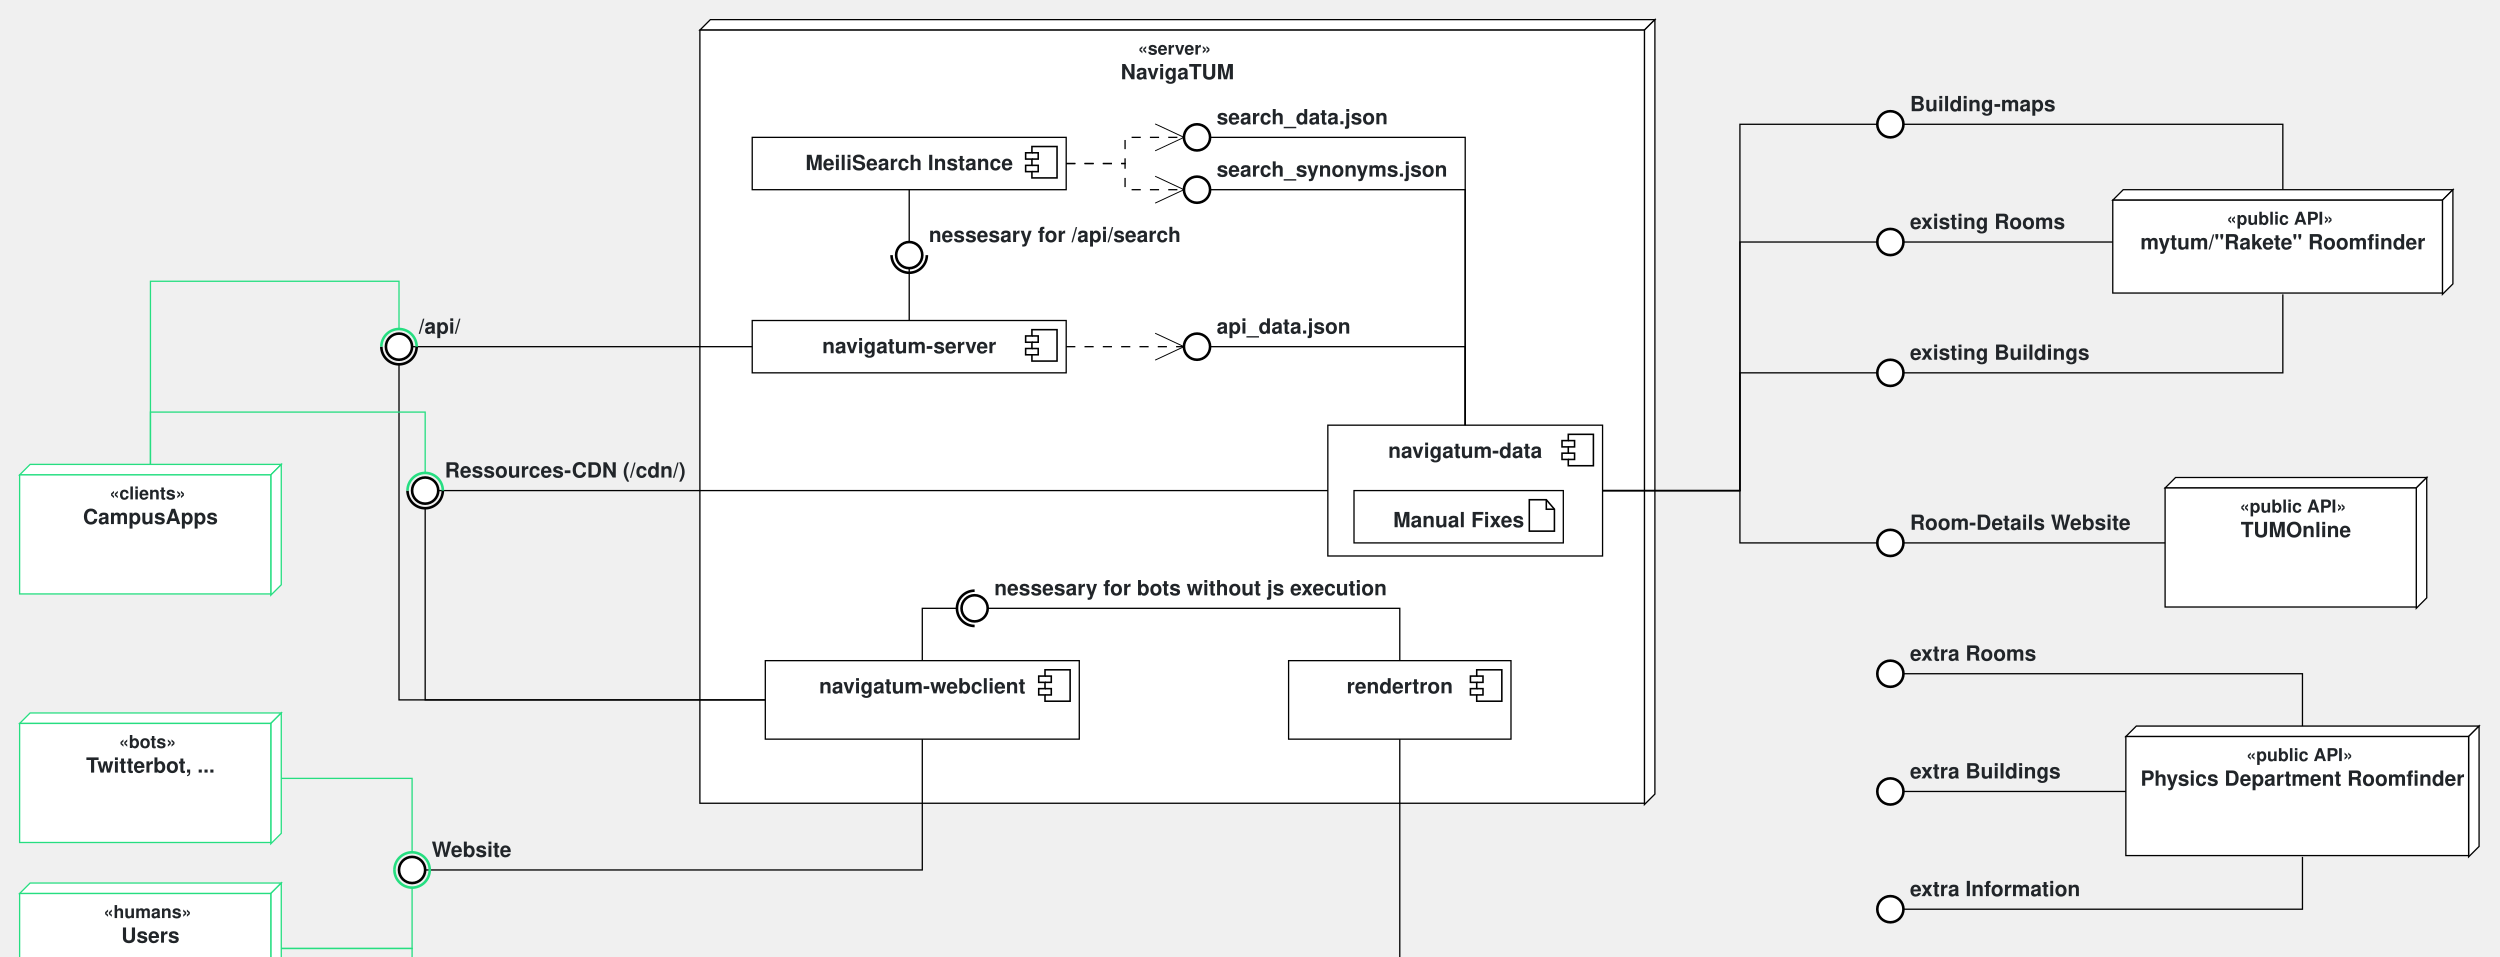
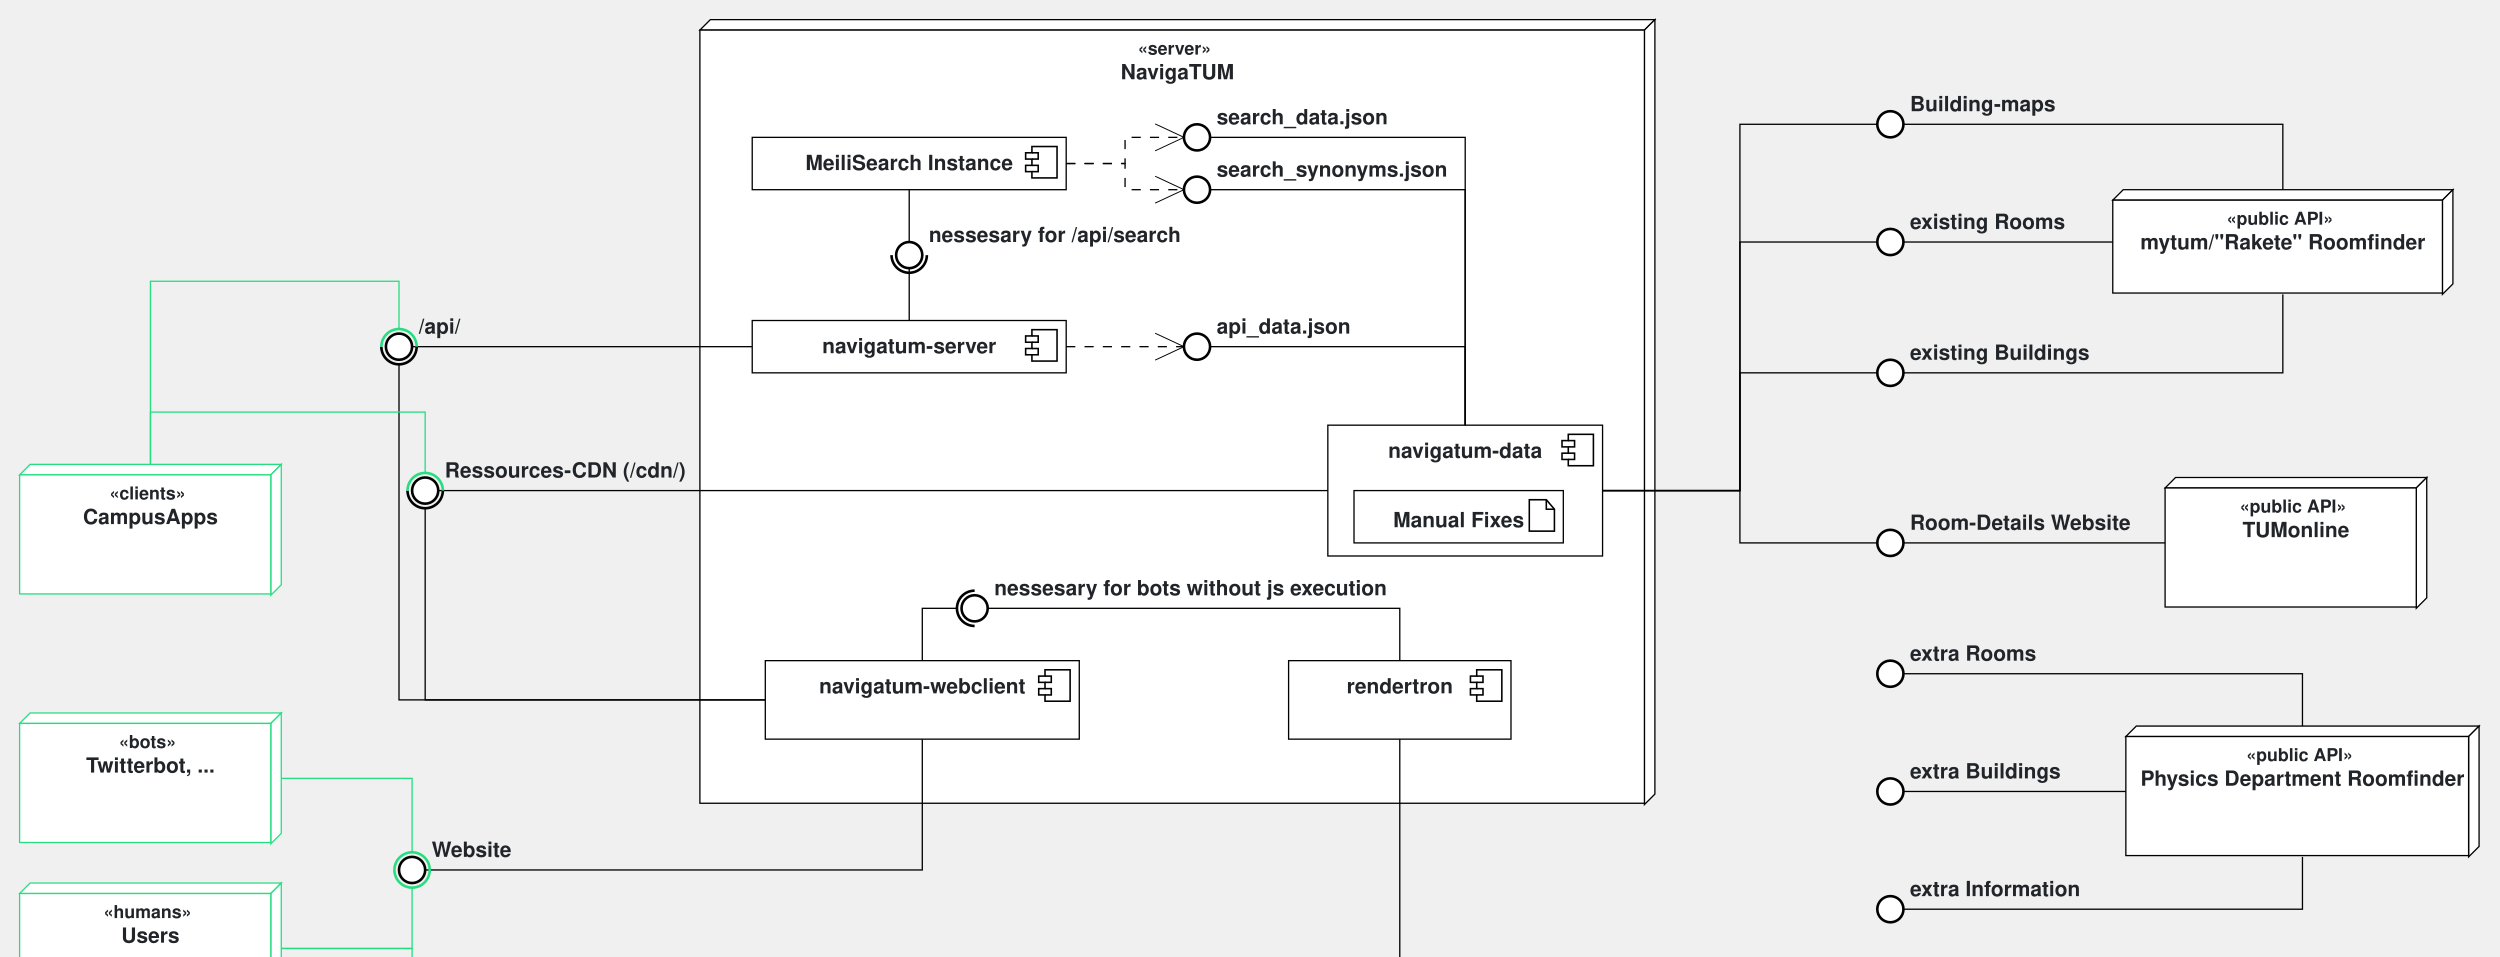
<svg xmlns="http://www.w3.org/2000/svg" width="1911" height="731" fill="white">
  <defs>
    <style>
  text {
    fill: #212529;
    font-family: Helvetica Neue, Helvetica, Arial, sans-serif;
    font-size: 16px;
  }

  marker, text {
    fill-opacity: 1;
  }

  * {
    overflow: visible;
  }
</style>
  </defs>
  <svg x="535" y="15" width="730" height="600" class="NavigaTUM" fill="white">
    <g>
      <g>
        <path d="M 0 8 l 8 -8 H 730 l -8 8 Z" stroke="black" />
        <path d="M 730 0 V 592 l -8 8 V 8 Z" stroke="black" />
        <rect x="0" y="8" width="722" height="591" stroke="black" />
      </g>
      <text x="50%" y="30" dominant-baseline="middle" text-anchor="middle" font-weight="bold" pointer-events="none">
        <tspan x="50%" dy="-8" text-anchor="middle" font-size="85%">«server»</tspan>
        <tspan x="50%" dy="18" text-anchor="middle">NavigaTUM</tspan>
      </text>
    </g>
  </svg>
  <svg x="1015" y="325" width="210" height="100" class="navigatum-data" fill="white">
    <g>
      <rect width="100%" height="100%" stroke="black" />
      <text x="50%" y="25px" dominant-baseline="auto" text-anchor="middle" font-weight="bold" pointer-events="none">navigatum-data</text>
      <g transform="translate(179, 7)">
        <path d="M 4.8 0 L 24 0 L 24 24 L 4.8 24 L 4.8 19.2 L 0 19.2 L 0 14.4 L 4.8 14.4 L 4.8 9.6 L 0 9.6 L 0 4.8 L 4.8 4.8 Z" fill="#ffffff" stroke="#000000" stroke-width="1.2" stroke-miterlimit="10" style="transform: scale(1);" />
        <path d="M 4.8 4.8 L 9.6 4.8 L 9.6 9.6 L 4.8 9.6 M 4.8 14.4 L 9.6 14.4 L 9.6 19.2 L 4.8 19.2" fill="none" stroke="#000000" stroke-width="1.2" stroke-miterlimit="10" style="transform: scale(1);" />
      </g>
    </g>
  </svg>
  <svg x="1035" y="375" width="160" height="40" class="Manual Fixes" fill="white">
    <g>
      <rect width="100%" height="100%" stroke="black" />
      <text x="50%" y="28" dominant-baseline="auto" text-anchor="middle" font-weight="bold" pointer-events="none">Manual Fixes</text>
      <g transform="translate(134, 7) scale(1)">
        <path d="M 0 0 L 13 0 L 19.2 7.25 L 19.2 24 L 0 24 L 0 0 Z" fill="#ffffff" stroke="black" stroke-width="1.2" stroke-miterlimit="10" />
        <path d="M 13 0 L 13 7.25 L 19.2 7.25" fill="none" stroke="black" stroke-width="1.2" stroke-miterlimit="10" />
      </g>
    </g>
  </svg>
  <svg x="585" y="505" width="240" height="60" class="navigatum-webclient" fill="white">
    <g>
      <rect width="100%" height="100%" stroke="black" />
      <text x="50%" y="25px" dominant-baseline="auto" text-anchor="middle" font-weight="bold" pointer-events="none">navigatum-webclient</text>
      <g transform="translate(209, 7)">
        <path d="M 4.8 0 L 24 0 L 24 24 L 4.8 24 L 4.8 19.2 L 0 19.2 L 0 14.4 L 4.8 14.4 L 4.8 9.6 L 0 9.6 L 0 4.8 L 4.8 4.8 Z" fill="#ffffff" stroke="#000000" stroke-width="1.2" stroke-miterlimit="10" style="transform: scale(1);" />
        <path d="M 4.8 4.8 L 9.6 4.8 L 9.6 9.6 L 4.8 9.6 M 4.8 14.4 L 9.6 14.4 L 9.6 19.2 L 4.8 19.2" fill="none" stroke="#000000" stroke-width="1.2" stroke-miterlimit="10" style="transform: scale(1);" />
      </g>
    </g>
  </svg>
  <svg x="905" y="95" width="20" height="20" class="search_data.json" fill="white">
    <g>
      <circle cx="10px" cy="50%" r="10" stroke="black" stroke-width="2" />
      <text x="25px" dominant-baseline="auto" text-anchor="start" font-weight="bold" pointer-events="none">search_data.json</text>
    </g>
  </svg>
  <svg x="575" y="245" width="240" height="40" class="navigatum-server" fill="white">
    <g>
      <rect width="100%" height="100%" stroke="black" />
      <text x="50%" y="25px" dominant-baseline="auto" text-anchor="middle" font-weight="bold" pointer-events="none">navigatum-server</text>
      <g transform="translate(209, 7)">
        <path d="M 4.8 0 L 24 0 L 24 24 L 4.8 24 L 4.8 19.2 L 0 19.2 L 0 14.4 L 4.8 14.4 L 4.8 9.6 L 0 9.6 L 0 4.8 L 4.8 4.8 Z" fill="#ffffff" stroke="#000000" stroke-width="1.2" stroke-miterlimit="10" style="transform: scale(1);" />
        <path d="M 4.8 4.8 L 9.6 4.8 L 9.6 9.6 L 4.8 9.6 M 4.8 14.4 L 9.6 14.4 L 9.6 19.2 L 4.8 19.2" fill="none" stroke="#000000" stroke-width="1.2" stroke-miterlimit="10" style="transform: scale(1);" />
      </g>
    </g>
  </svg>
  <svg x="685" y="185" width="20" height="20" class="nessesary for /api/search" fill="white">
    <g>
      <circle cx="10px" cy="50%" r="10" stroke="black" stroke-width="2" />
      <text x="25px" dominant-baseline="auto" text-anchor="start" font-weight="bold" pointer-events="none">nessesary for /api/search</text>
    </g>
  </svg>
  <svg x="575" y="105" width="240" height="40" class="MeiliSearch Instance" fill="white">
    <g>
      <rect width="100%" height="100%" stroke="black" />
      <text x="50%" y="25px" dominant-baseline="auto" text-anchor="middle" font-weight="bold" pointer-events="none">MeiliSearch Instance</text>
      <g transform="translate(209, 7)">
        <path d="M 4.8 0 L 24 0 L 24 24 L 4.8 24 L 4.8 19.2 L 0 19.2 L 0 14.4 L 4.8 14.4 L 4.8 9.6 L 0 9.6 L 0 4.8 L 4.8 4.8 Z" fill="#ffffff" stroke="#000000" stroke-width="1.2" stroke-miterlimit="10" style="transform: scale(1);" />
        <path d="M 4.8 4.8 L 9.6 4.8 L 9.6 9.6 L 4.8 9.6 M 4.8 14.4 L 9.6 14.4 L 9.6 19.2 L 4.8 19.2" fill="none" stroke="#000000" stroke-width="1.2" stroke-miterlimit="10" style="transform: scale(1);" />
      </g>
    </g>
  </svg>
  <svg x="905" y="255" width="20" height="20" class="api_data.json" fill="white">
    <g>
      <circle cx="10px" cy="50%" r="10" stroke="black" stroke-width="2" />
      <text x="25px" dominant-baseline="auto" text-anchor="start" font-weight="bold" pointer-events="none">api_data.json</text>
    </g>
  </svg>
  <svg x="985" y="505" width="170" height="60" class="rendertron" fill="white">
    <g>
      <rect width="100%" height="100%" stroke="black" />
      <text x="50%" y="25px" dominant-baseline="auto" text-anchor="middle" font-weight="bold" pointer-events="none">rendertron</text>
      <g transform="translate(139, 7)">
        <path d="M 4.8 0 L 24 0 L 24 24 L 4.8 24 L 4.8 19.2 L 0 19.2 L 0 14.4 L 4.8 14.4 L 4.8 9.6 L 0 9.6 L 0 4.8 L 4.8 4.8 Z" fill="#ffffff" stroke="#000000" stroke-width="1.2" stroke-miterlimit="10" style="transform: scale(1);" />
        <path d="M 4.8 4.8 L 9.6 4.8 L 9.6 9.6 L 4.8 9.6 M 4.8 14.4 L 9.6 14.4 L 9.6 19.2 L 4.8 19.2" fill="none" stroke="#000000" stroke-width="1.2" stroke-miterlimit="10" style="transform: scale(1);" />
      </g>
    </g>
  </svg>
  <svg x="735" y="455" width="20" height="20" class="nessesary for bots without js execution" fill="white">
    <g>
      <circle cx="10px" cy="50%" r="10" stroke="black" stroke-width="2" />
      <text x="25px" dominant-baseline="auto" text-anchor="start" font-weight="bold" pointer-events="none">nessesary for bots without js execution</text>
    </g>
  </svg>
  <svg x="905" y="135" width="20" height="20" class="search_synonyms.json" fill="white">
    <g>
      <circle cx="10px" cy="50%" r="10" stroke="black" stroke-width="2" />
      <text x="25px" dominant-baseline="auto" text-anchor="start" font-weight="bold" pointer-events="none">search_synonyms.json</text>
    </g>
  </svg>
  <svg x="1615" y="145" width="260" height="80" class="mytum/&quot;Rakete&quot; Roomfinder" fill="white">
    <g>
      <g>
        <path d="M 0 8 l 8 -8 H 260 l -8 8 Z" stroke="black" />
        <path d="M 260 0 V 72 l -8 8 V 8 Z" stroke="black" />
        <rect x="0" y="8" width="252" height="71" stroke="black" />
      </g>
      <text x="50%" y="30" dominant-baseline="middle" text-anchor="middle" font-weight="bold" pointer-events="none">
        <tspan x="50%" dy="-8" text-anchor="middle" font-size="85%">«public API»</tspan>
        <tspan x="50%" dy="18" text-anchor="middle">mytum/"Rakete" Roomfinder</tspan>
      </text>
    </g>
  </svg>
-   <svg x="1655" y="365" width="200" height="100" class="TUMOnline" fill="white">
+   <svg x="1655" y="365" width="200" height="100" class="TUMonline" fill="white">
    <g>
      <g>
        <path d="M 0 8 l 8 -8 H 200 l -8 8 Z" stroke="black" />
        <path d="M 200 0 V 92 l -8 8 V 8 Z" stroke="black" />
        <rect x="0" y="8" width="192" height="91" stroke="black" />
      </g>
      <text x="50%" y="30" dominant-baseline="middle" text-anchor="middle" font-weight="bold" pointer-events="none">
        <tspan x="50%" dy="-8" text-anchor="middle" font-size="85%">«public API»</tspan>
-         <tspan x="50%" dy="18" text-anchor="middle">TUMOnline</tspan>
+         <tspan x="50%" dy="18" text-anchor="middle">TUMonline</tspan>
      </text>
    </g>
  </svg>
  <svg x="1435" y="175" width="20" height="20" class="existing Rooms" fill="white">
    <g>
      <circle cx="10px" cy="50%" r="10" stroke="black" stroke-width="2" />
      <text x="25px" dominant-baseline="auto" text-anchor="start" font-weight="bold" pointer-events="none">existing Rooms</text>
    </g>
  </svg>
  <svg x="1435" y="405" width="20" height="20" class="Room-Details Website" fill="white">
    <g>
      <circle cx="10px" cy="50%" r="10" stroke="black" stroke-width="2" />
      <text x="25px" dominant-baseline="auto" text-anchor="start" font-weight="bold" pointer-events="none">Room-Details Website</text>
    </g>
  </svg>
  <svg x="1435" y="85" width="20" height="20" class="Building-maps" fill="white">
    <g>
      <circle cx="10px" cy="50%" r="10" stroke="black" stroke-width="2" />
      <text x="25px" dominant-baseline="auto" text-anchor="start" font-weight="bold" pointer-events="none">Building-maps</text>
    </g>
  </svg>
  <svg x="1435" y="275" width="20" height="20" class="existing Buildings" fill="white">
    <g>
      <circle cx="10px" cy="50%" r="10" stroke="black" stroke-width="2" />
      <text x="25px" dominant-baseline="auto" text-anchor="start" font-weight="bold" pointer-events="none">existing Buildings</text>
    </g>
  </svg>
  <svg x="295" y="255" width="20" height="20" class="/api/" fill="white">
    <g>
      <circle cx="10px" cy="50%" r="10" stroke="black" stroke-width="2" />
      <text x="25px" dominant-baseline="auto" text-anchor="start" font-weight="bold" pointer-events="none">/api/</text>
    </g>
  </svg>
  <svg x="315" y="365" width="20" height="20" class="Ressources-CDN (/cdn/)" fill="white">
    <g>
      <circle cx="10px" cy="50%" r="10" stroke="black" stroke-width="2" />
      <text x="25px" dominant-baseline="auto" text-anchor="start" font-weight="bold" pointer-events="none">Ressources-CDN (/cdn/)</text>
    </g>
  </svg>
  <svg x="305" y="655" width="20" height="20" class="Website" fill="white">
    <g>
      <circle cx="10px" cy="50%" r="10" stroke="black" stroke-width="2" />
      <text x="25px" dominant-baseline="auto" text-anchor="start" font-weight="bold" pointer-events="none">Website</text>
    </g>
  </svg>
  <svg x="1625" y="555" width="270" height="100" class="Physics Department Roomfinder" fill="white">
    <g>
      <g>
        <path d="M 0 8 l 8 -8 H 270 l -8 8 Z" stroke="black" />
        <path d="M 270 0 V 92 l -8 8 V 8 Z" stroke="black" />
        <rect x="0" y="8" width="262" height="91" stroke="black" />
      </g>
      <text x="50%" y="30" dominant-baseline="middle" text-anchor="middle" font-weight="bold" pointer-events="none">
        <tspan x="50%" dy="-8" text-anchor="middle" font-size="85%">«public API»</tspan>
        <tspan x="50%" dy="18" text-anchor="middle">Physics Department Roomfinder</tspan>
      </text>
    </g>
  </svg>
  <svg x="1435" y="505" width="20" height="20" class="extra Rooms" fill="white">
    <g>
      <circle cx="10px" cy="50%" r="10" stroke="black" stroke-width="2" />
      <text x="25px" dominant-baseline="auto" text-anchor="start" font-weight="bold" pointer-events="none">extra Rooms</text>
    </g>
  </svg>
  <svg x="1435" y="595" width="20" height="20" class="extra Buildings" fill="white">
    <g>
      <circle cx="10px" cy="50%" r="10" stroke="black" stroke-width="2" />
      <text x="25px" dominant-baseline="auto" text-anchor="start" font-weight="bold" pointer-events="none">extra Buildings</text>
    </g>
  </svg>
  <svg x="1435" y="685" width="20" height="20" class="extra Information" fill="white">
    <g>
      <circle cx="10px" cy="50%" r="10" stroke="black" stroke-width="2" />
      <text x="25px" dominant-baseline="auto" text-anchor="start" font-weight="bold" pointer-events="none">extra Information</text>
    </g>
  </svg>
  <svg x="15" y="355" width="200" height="100" class="CampusApps" fill="white">
    <g>
      <g>
        <path d="M 0 8 l 8 -8 H 200 l -8 8 Z" stroke="#26de81" />
        <path d="M 200 0 V 92 l -8 8 V 8 Z" stroke="#26de81" />
        <rect x="0" y="8" width="192" height="91" stroke="#26de81" />
      </g>
      <text x="50%" y="30" dominant-baseline="middle" text-anchor="middle" font-weight="bold" pointer-events="none">
        <tspan x="50%" dy="-8" text-anchor="middle" font-size="85%">«clients»</tspan>
        <tspan x="50%" dy="18" text-anchor="middle">CampusApps</tspan>
      </text>
    </g>
  </svg>
  <svg x="15" y="675" width="200" height="100" class="Users" fill="white">
    <g>
      <g>
        <path d="M 0 8 l 8 -8 H 200 l -8 8 Z" stroke="#26de81" />
        <path d="M 200 0 V 92 l -8 8 V 8 Z" stroke="#26de81" />
        <rect x="0" y="8" width="192" height="91" stroke="#26de81" />
      </g>
      <text x="50%" y="30" dominant-baseline="middle" text-anchor="middle" font-weight="bold" pointer-events="none">
        <tspan x="50%" dy="-8" text-anchor="middle" font-size="85%">«humans»</tspan>
        <tspan x="50%" dy="18" text-anchor="middle">Users</tspan>
      </text>
    </g>
  </svg>
  <svg x="305" y="785" width="20" height="20" class="Screenshot engine (/rendertron/screenshot)" fill="white">
    <g>
      <circle cx="10px" cy="50%" r="10" stroke="black" stroke-width="2" />
      <text x="25px" dominant-baseline="auto" text-anchor="start" font-weight="bold" pointer-events="none">Screenshot engine (/rendertron/screenshot)</text>
    </g>
  </svg>
  <svg x="15" y="545" width="200" height="100" class="Twitterbot, ..." fill="white">
    <g>
      <g>
        <path d="M 0 8 l 8 -8 H 200 l -8 8 Z" stroke="#26de81" />
        <path d="M 200 0 V 92 l -8 8 V 8 Z" stroke="#26de81" />
        <rect x="0" y="8" width="192" height="91" stroke="#26de81" />
      </g>
      <text x="50%" y="30" dominant-baseline="middle" text-anchor="middle" font-weight="bold" pointer-events="none">
        <tspan x="50%" dy="-8" text-anchor="middle" font-size="85%">«bots»</tspan>
        <tspan x="50%" dy="18" text-anchor="middle">Twitterbot, ...</tspan>
      </text>
    </g>
  </svg>
  <svg x="1225" y="95" width="210" height="280" class="" fill="white">
    <g>
      <polyline points="210 0,105 0,105 280,0 280" stroke="black" fill="none" />
    </g>
  </svg>
  <svg x="1455" y="95" width="290" height="50" class="" fill="white">
    <g>
      <polyline points="0 0,290 0,290 50" stroke="black" fill="none" />
    </g>
  </svg>
  <svg x="1225" y="185" width="210" height="190" class="" fill="white">
    <g>
      <polyline points="210 0,105 0,105 190,0 190" stroke="black" fill="none" />
    </g>
  </svg>
  <svg x="1455" y="185" width="160" height="1" class="" fill="white">
    <g>
      <polyline points="0 0,160 0" stroke="black" fill="none" />
    </g>
  </svg>
  <svg x="1225" y="375" width="210" height="40" class="" fill="white">
    <g>
      <polyline points="210 40,105 40,105 0,0 0" stroke="black" fill="none" />
    </g>
  </svg>
  <svg x="1455" y="415" width="200" height="1" class="" fill="white">
    <g>
      <polyline points="0 0,200 0" stroke="black" fill="none" />
    </g>
  </svg>
  <svg x="1225" y="285" width="210" height="90" class="" fill="white">
    <g>
      <polyline points="210 0,105 0,105 90,0 90" stroke="black" fill="none" stroke-width="1" />
      <text x="105" y="45" dominant-baseline="middle" text-anchor="start" font-weight="bold" pointer-events="none" dx="5" />
    </g>
  </svg>
  <svg x="1455" y="225" width="290" height="60" class="" fill="white">
    <g>
      <polyline points="0 60,290 60,290 0" stroke="black" fill="none" />
    </g>
  </svg>
  <svg x="925" y="105" width="195" height="220" class="" fill="white">
    <g>
      <polyline points="195 220,195 0,0 0" stroke="black" fill="none" />
    </g>
  </svg>
  <svg x="815" y="105" width="90" height="20" class="" fill="white">
    <g>
      <marker id="marker-c1e1ca46-9243-4986-adf6-32dfa13c56df" viewBox="0 0 30 30" markerWidth="22" markerHeight="30" refX="30" refY="15" orient="auto" markerUnits="strokeWidth">
        <path d="M0,29 L30,15 L0,1" fill="none" stroke="black" />
      </marker>
      <polyline points="0 20,45 20,45 0,90 0" stroke="black" fill="none" stroke-width="1" stroke-dasharray="7" marker-end="url(#marker-c1e1ca46-9243-4986-adf6-32dfa13c56df)" />
    </g>
  </svg>
  <svg x="815" y="265" width="90" height="1" class="" fill="white">
    <g>
      <marker id="marker-7a4a03a7-0871-4c0c-aed4-e57a7fe0b04f" viewBox="0 0 30 30" markerWidth="22" markerHeight="30" refX="30" refY="15" orient="auto" markerUnits="strokeWidth">
        <path d="M0,29 L30,15 L0,1" fill="none" stroke="black" />
      </marker>
      <polyline points="0 0,90 0" stroke="black" fill="none" stroke-width="1" stroke-dasharray="7" marker-end="url(#marker-7a4a03a7-0871-4c0c-aed4-e57a7fe0b04f)" />
    </g>
  </svg>
  <svg x="312" y="372" width="273" height="163" class="" fill="white">
    <g>
      <marker id="marker-2bd21e8b-56d8-49be-bb13-b1e4dd63a01b" viewBox="0 0 27 27" markerWidth="27" markerHeight="27" refX="0" refY="0" orient="auto" markerUnits="strokeWidth">
        <path d="M 13 -13.5 a 13,13 0 0 0 0,27" fill="none" stroke="black" stroke-width="2" />
      </marker>
      <polyline points="273 163,13 163,13 16" stroke="black" fill="none" stroke-width="1" marker-end="url(#marker-2bd21e8b-56d8-49be-bb13-b1e4dd63a01b)" />
    </g>
  </svg>
  <svg x="695" y="145" width="1" height="40" class="" fill="white">
    <g>
      <polyline points="0 0,0 40,0 0,0 40" stroke="black" fill="none" />
    </g>
  </svg>
  <svg x="682" y="192" width="27" height="53" class="" fill="white">
    <g>
      <marker id="marker-02176b74-4ebc-45bf-aeb9-6a6fa2dc261f" viewBox="0 0 27 27" markerWidth="27" markerHeight="27" refX="0" refY="0" orient="auto" markerUnits="strokeWidth">
        <path d="M 13 -13.5 a 13,13 0 0 0 0,27" fill="none" stroke="black" stroke-width="2" />
      </marker>
      <polyline points="13 53,13 13,13 53,13 16" stroke="black" fill="none" stroke-width="1" marker-end="url(#marker-02176b74-4ebc-45bf-aeb9-6a6fa2dc261f)" />
    </g>
  </svg>
  <svg x="315" y="265" width="260" height="1" class="" fill="white">
    <g>
      <polyline points="260 0,0 0" stroke="black" fill="none" />
    </g>
  </svg>
  <svg x="925" y="265" width="195" height="60" class="" fill="white">
    <g>
      <polyline points="0 0,195 0,195 60" stroke="black" fill="none" />
    </g>
  </svg>
  <svg x="292" y="262" width="293" height="273" class="" fill="white">
    <g>
      <marker id="marker-81a638be-0271-4ad6-a418-24af44f29c1d" viewBox="0 0 27 27" markerWidth="27" markerHeight="27" refX="0" refY="0" orient="auto" markerUnits="strokeWidth">
        <path d="M 13 -13.5 a 13,13 0 0 0 0,27" fill="none" stroke="black" stroke-width="2" />
      </marker>
      <polyline points="293 273,13 273,13 16" stroke="black" fill="none" stroke-width="1" marker-end="url(#marker-81a638be-0271-4ad6-a418-24af44f29c1d)" />
    </g>
  </svg>
  <svg x="335" y="375" width="680" height="1" class="" fill="white">
    <g>
      <polyline points="0 0,680 0" stroke="black" fill="none" />
    </g>
  </svg>
  <svg x="325" y="565" width="380" height="100" class="" fill="white">
    <g>
      <polyline points="0 100,380 100,380 0" stroke="black" fill="none" />
    </g>
  </svg>
  <svg x="1455" y="515" width="305" height="40" class="" fill="white">
    <g>
      <polyline points="305 40,305 0,0 0" stroke="black" fill="none" />
    </g>
  </svg>
  <svg x="1455" y="605" width="170" height="1" class="" fill="white">
    <g>
      <polyline points="170 0,0 0" stroke="black" fill="none" />
    </g>
  </svg>
  <svg x="1455" y="655" width="305" height="40" class="" fill="white">
    <g>
      <polyline points="305 0,305 40,0 40" stroke="black" fill="none" />
    </g>
  </svg>
  <svg x="115" y="215" width="204" height="140" class="" fill="white">
    <g>
      <marker id="marker-ef877731-d06a-432f-ac62-b96c0f3611ef" viewBox="0 0 27 27" markerWidth="27" markerHeight="27" refX="0" refY="0" orient="auto" markerUnits="strokeWidth">
        <path d="M 13 -13.5 a 13,13 0 0 0 0,27" fill="none" stroke="#26de81" stroke-width="2" />
      </marker>
      <polyline points="0 140,0 0,190 0,190 37" stroke="#26de81" fill="none" stroke-width="1" marker-end="url(#marker-ef877731-d06a-432f-ac62-b96c0f3611ef)" />
    </g>
  </svg>
  <svg x="115" y="315" width="224" height="64" class="" fill="white">
    <g>
      <marker id="marker-7bae1f5d-d16e-469d-a071-90c745f726c7" viewBox="0 0 27 27" markerWidth="27" markerHeight="27" refX="0" refY="0" orient="auto" markerUnits="strokeWidth">
        <path d="M 13 -13.5 a 13,13 0 0 0 0,27" fill="none" stroke="#26de81" stroke-width="2" />
      </marker>
      <polyline points="0 40,0 0,210 0,210 47" stroke="#26de81" fill="none" stroke-width="1" marker-end="url(#marker-7bae1f5d-d16e-469d-a071-90c745f726c7)" />
    </g>
  </svg>
  <svg x="215" y="662" width="114" height="63" class="" fill="white">
    <g>
      <marker id="marker-3ab6e852-8b41-4c34-a37a-39adb977775e" viewBox="0 0 27 27" markerWidth="27" markerHeight="27" refX="0" refY="0" orient="auto" markerUnits="strokeWidth">
        <path d="M 13 -13.5 a 13,13 0 0 0 0,27" fill="none" stroke="#26de81" stroke-width="2" />
      </marker>
      <polyline points="0 63,100 63,100 16" stroke="#26de81" fill="none" stroke-width="1" marker-end="url(#marker-3ab6e852-8b41-4c34-a37a-39adb977775e)" />
    </g>
  </svg>
  <svg x="755" y="465" width="315" height="40" class="" fill="white">
    <g>
      <polyline points="315 40,315 0,0 0" stroke="black" fill="none" />
    </g>
  </svg>
  <svg x="705" y="452" width="44" height="53" class="" fill="white">
    <g>
      <marker id="marker-932efd5b-315c-41f5-ac75-fab9a336b37d" viewBox="0 0 27 27" markerWidth="27" markerHeight="27" refX="0" refY="0" orient="auto" markerUnits="strokeWidth">
        <path d="M 13 -13.5 a 13,13 0 0 0 0,27" fill="none" stroke="black" stroke-width="2" />
      </marker>
      <polyline points="0 53,0 13,27 13" stroke="black" fill="none" stroke-width="1" marker-end="url(#marker-932efd5b-315c-41f5-ac75-fab9a336b37d)" />
    </g>
  </svg>
  <svg x="325" y="565" width="745" height="230" class="" fill="white">
    <g>
      <polyline points="745 0,745 230,0 230" stroke="black" fill="none" />
    </g>
  </svg>
  <svg x="215" y="595" width="114" height="74" class="" fill="white">
    <g>
      <marker id="marker-9f69d649-e1d5-4a58-9aef-e99073deb7aa" viewBox="0 0 27 27" markerWidth="27" markerHeight="27" refX="0" refY="0" orient="auto" markerUnits="strokeWidth">
        <path d="M 13 -13.5 a 13,13 0 0 0 0,27" fill="none" stroke="#26de81" stroke-width="2" />
      </marker>
      <polyline points="0 0,100 0,100 57" stroke="#26de81" fill="none" stroke-width="1" marker-end="url(#marker-9f69d649-e1d5-4a58-9aef-e99073deb7aa)" />
    </g>
  </svg>
  <svg x="215" y="725" width="114" height="74" class="" fill="white">
    <g>
      <marker id="marker-94128977-4cd4-46de-8b7b-98a30854dfd4" viewBox="0 0 27 27" markerWidth="27" markerHeight="27" refX="0" refY="0" orient="auto" markerUnits="strokeWidth">
        <path d="M 13 -13.5 a 13,13 0 0 0 0,27" fill="none" stroke="#26de81" stroke-width="2" />
      </marker>
      <polyline points="0 0,100 0,100 57" stroke="#26de81" fill="none" stroke-width="1" marker-end="url(#marker-94128977-4cd4-46de-8b7b-98a30854dfd4)" />
    </g>
  </svg>
  <svg x="925" y="145" width="195" height="180" class="" fill="white">
    <g>
      <polyline points="0 0,195 0,195 180" stroke="black" fill="none" />
    </g>
  </svg>
  <svg x="815" y="125" width="90" height="20" class="" fill="white">
    <g>
      <marker id="marker-2d70033b-c3d7-47dc-982a-1e92b59c0636" viewBox="0 0 30 30" markerWidth="22" markerHeight="30" refX="30" refY="15" orient="auto" markerUnits="strokeWidth">
        <path d="M0,29 L30,15 L0,1" fill="none" stroke="black" />
      </marker>
      <polyline points="0 0,45 0,45 20,90 20" stroke="black" fill="none" stroke-width="1" stroke-dasharray="7" marker-end="url(#marker-2d70033b-c3d7-47dc-982a-1e92b59c0636)" />
    </g>
  </svg>
</svg>
